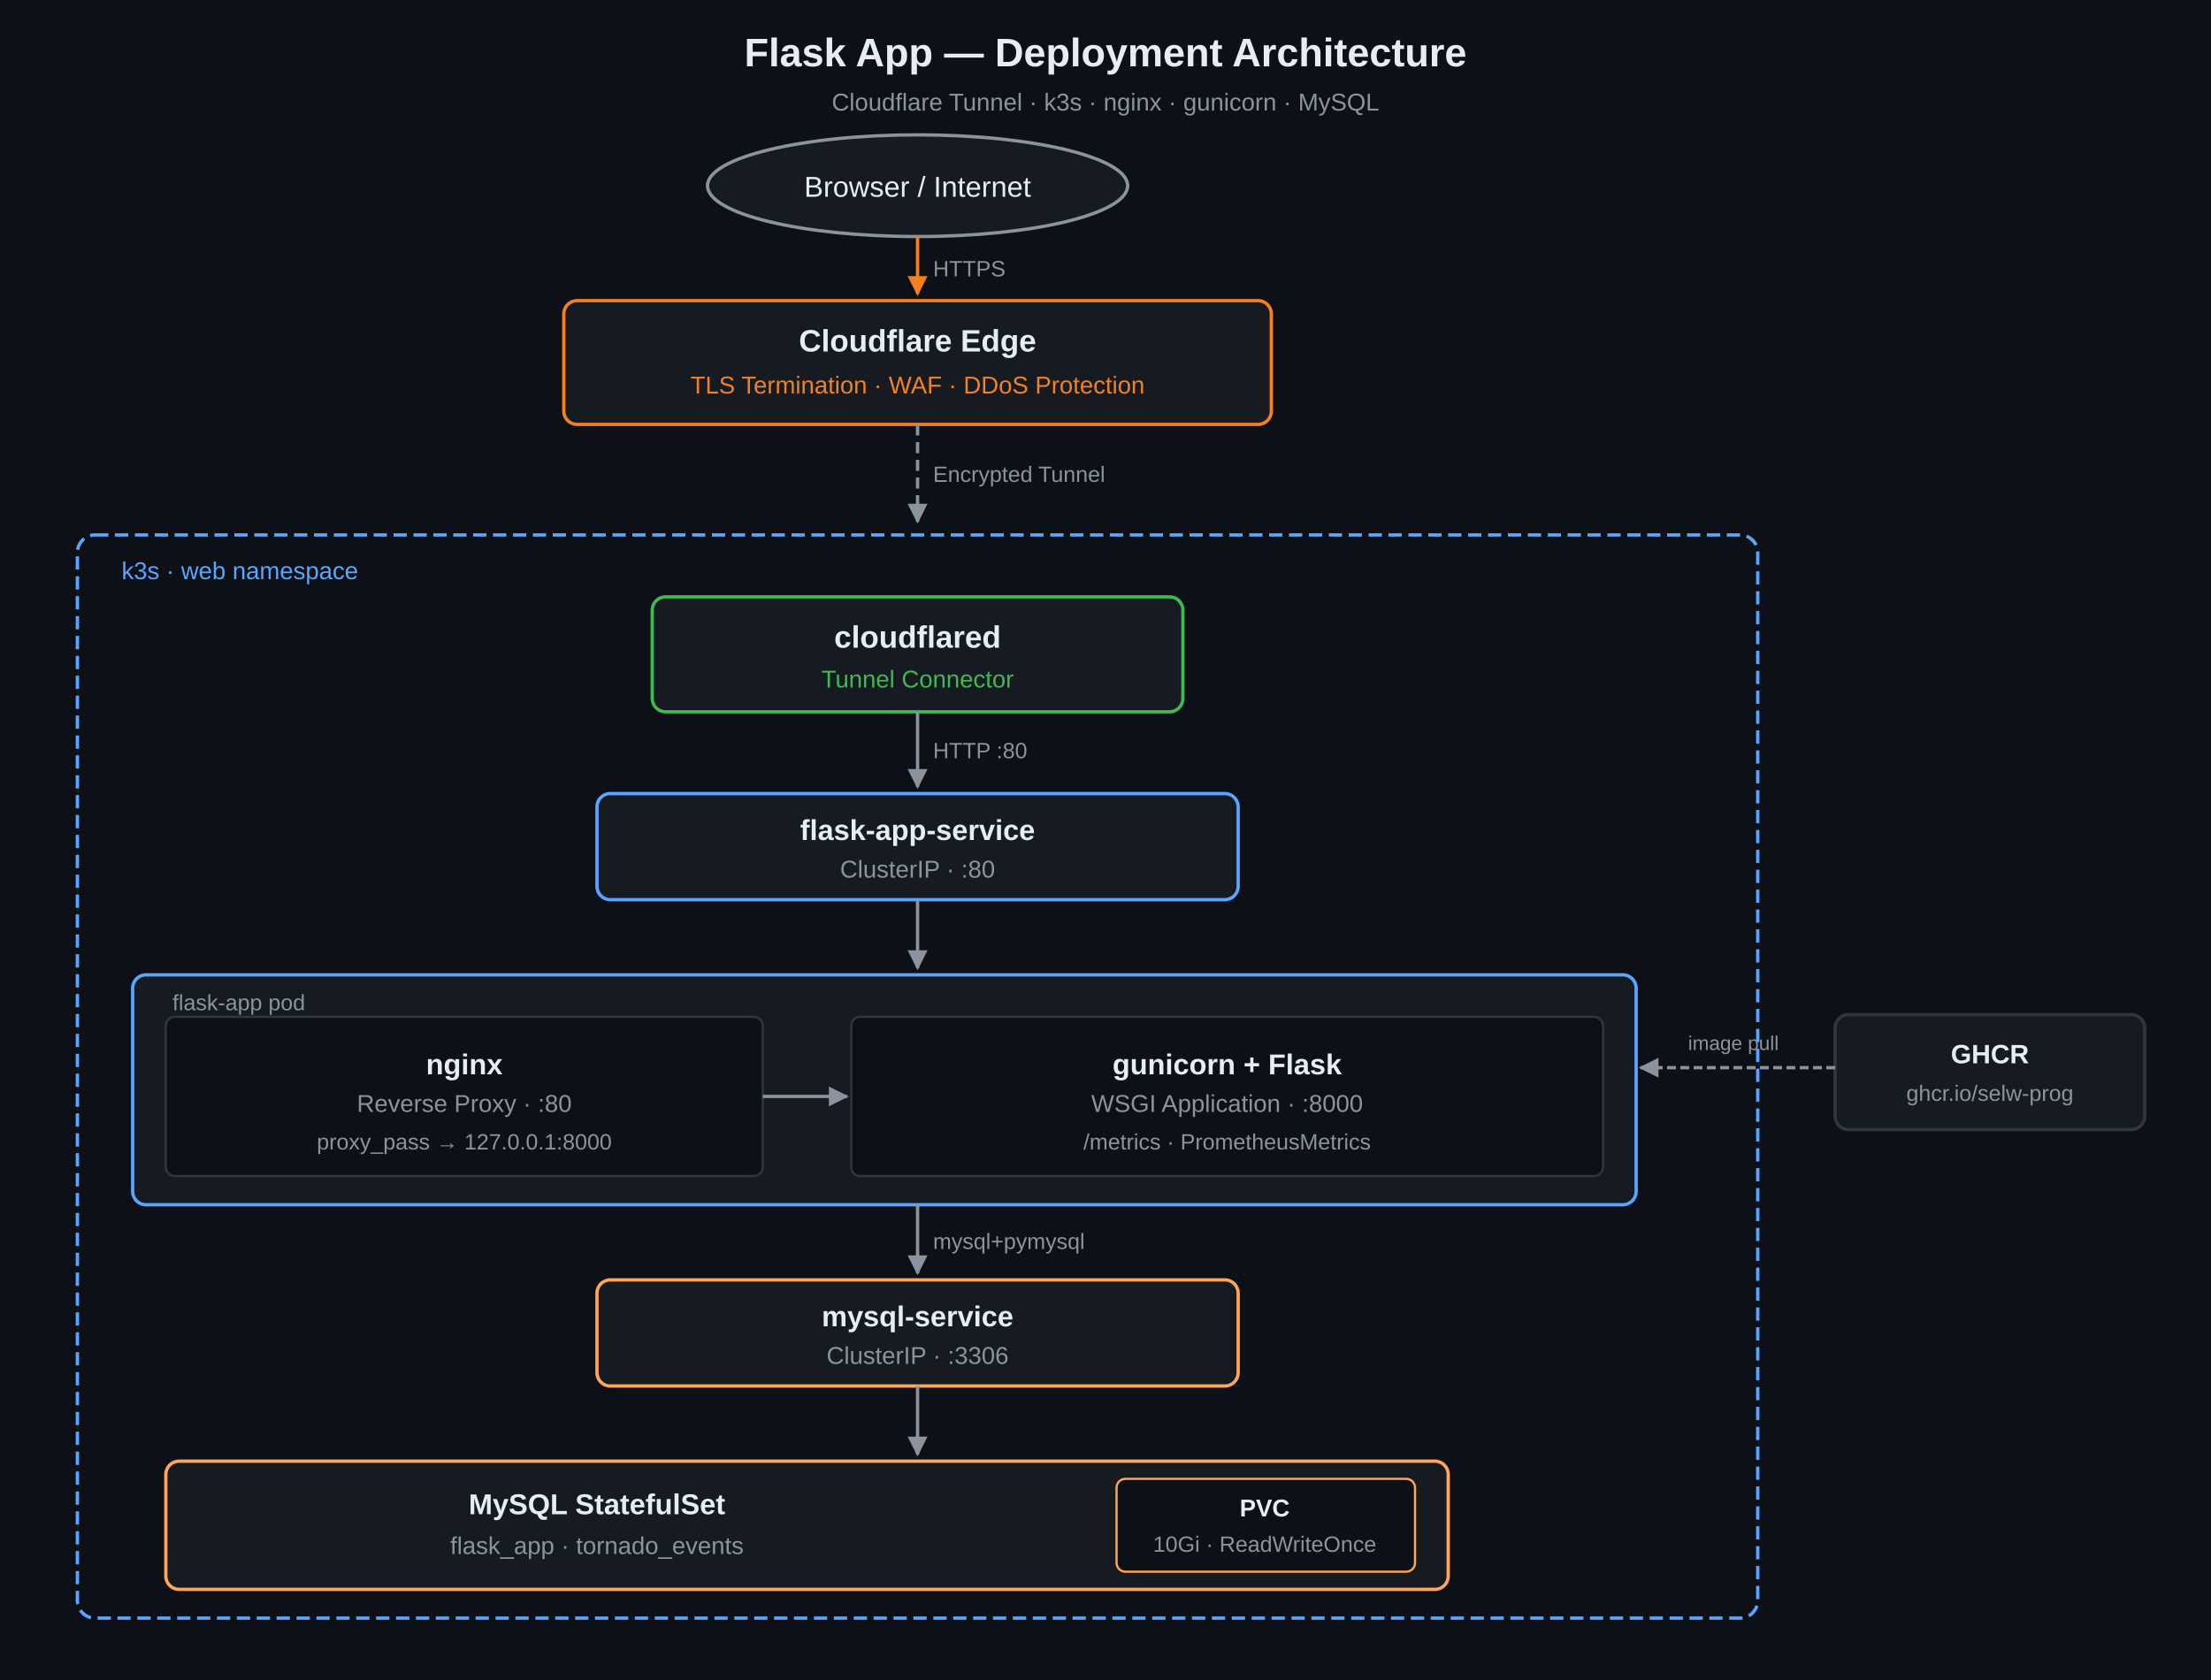
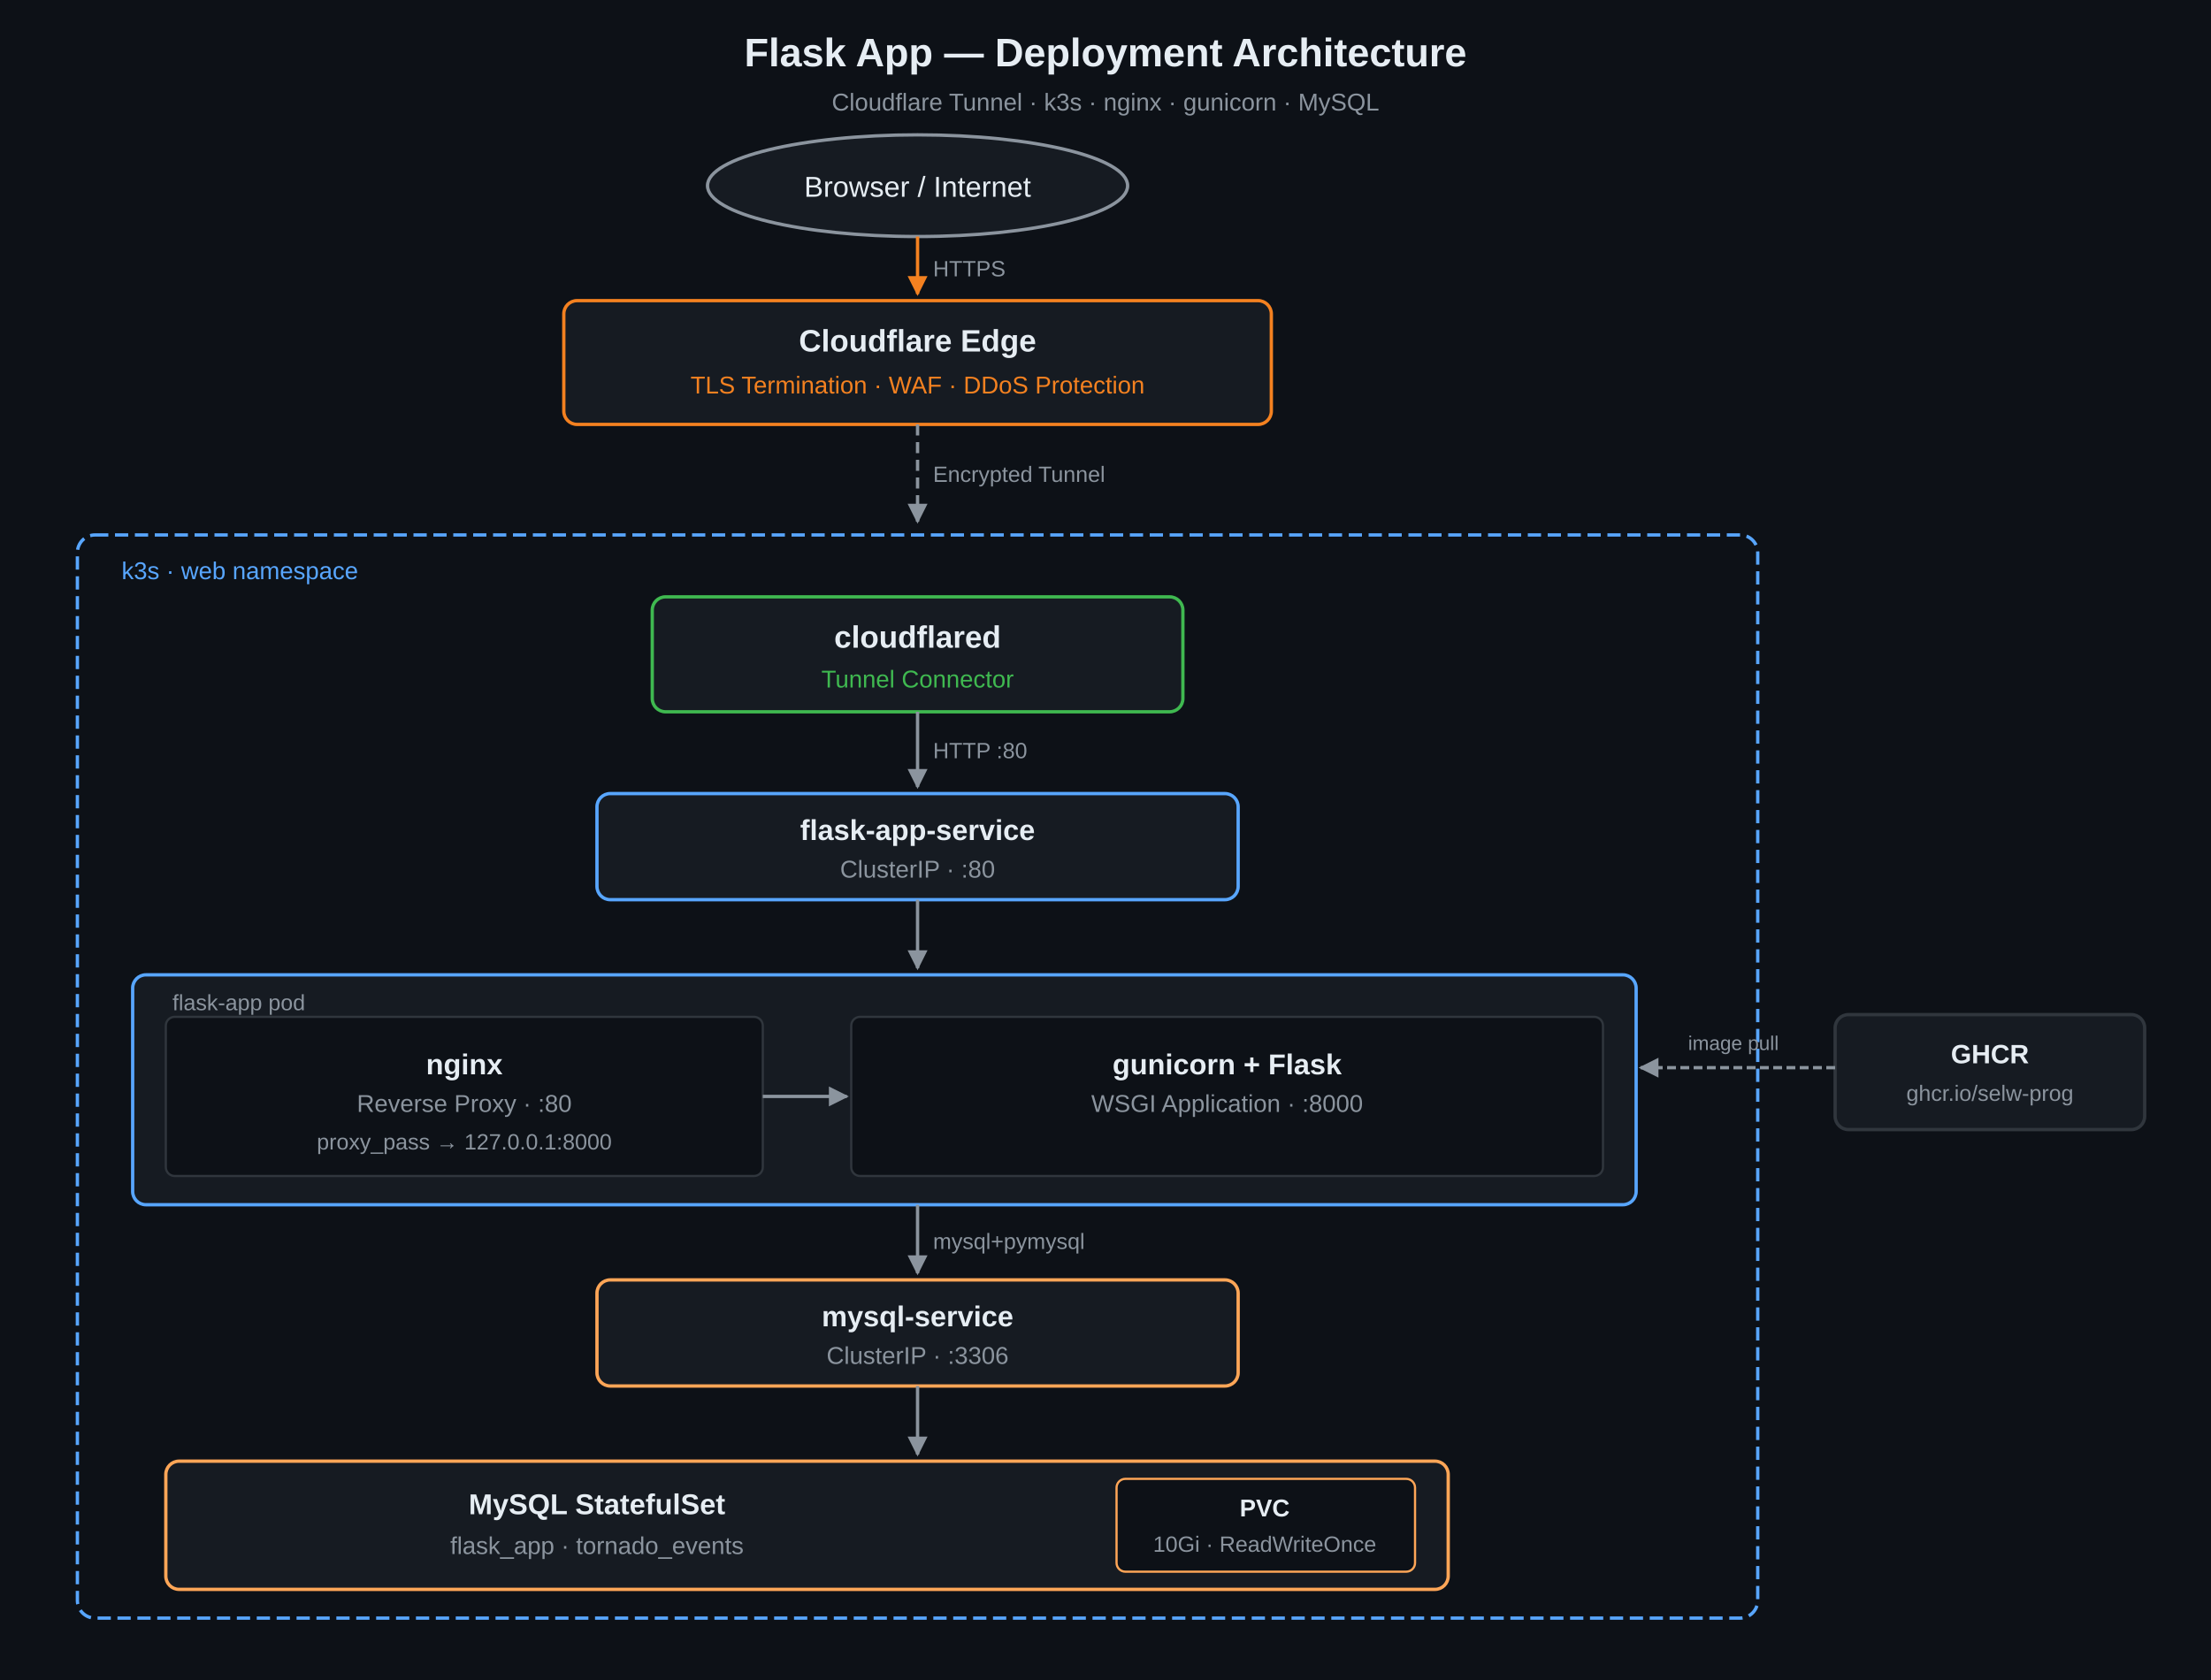
<svg xmlns="http://www.w3.org/2000/svg" viewBox="0 0 1000 760" font-family="'Segoe UI', Arial, sans-serif">
  <defs>
    <marker id="arrow" viewBox="0 0 10 10" refX="9" refY="5" markerWidth="6" markerHeight="6" orient="auto">
      <path d="M0,0 L10,5 L0,10 z" fill="#8b949e" />
    </marker>
    <marker id="arrowOrange" viewBox="0 0 10 10" refX="9" refY="5" markerWidth="6" markerHeight="6" orient="auto">
      <path d="M0,0 L10,5 L0,10 z" fill="#f48120" />
    </marker>
    <marker id="arrowBlue" viewBox="0 0 10 10" refX="9" refY="5" markerWidth="6" markerHeight="6" orient="auto">
      <path d="M0,0 L10,5 L0,10 z" fill="#58a6ff" />
    </marker>
  </defs>
  <rect x="0" y="0" width="1000" height="760" fill="#0d1117" />
  <text x="500" y="30" fill="#e6edf3" font-size="18" font-weight="600" text-anchor="middle">Flask App — Deployment Architecture</text>
  <text x="500" y="50" fill="#8b949e" font-size="11" text-anchor="middle">Cloudflare Tunnel · k3s · nginx · gunicorn · MySQL</text>
  <ellipse cx="415" cy="84" rx="95" ry="23" fill="#161b22" stroke="#8b949e" stroke-width="1.5" />
  <text x="415" y="89" fill="#e6edf3" font-size="13" text-anchor="middle">Browser / Internet</text>
  <line x1="415" y1="107" x2="415" y2="133" stroke="#f48120" stroke-width="1.5" marker-end="url(#arrowOrange)" />
  <text x="422" y="125" fill="#8b949e" font-size="10">HTTPS</text>
  <rect x="255" y="136" width="320" height="56" rx="6" fill="#161b22" stroke="#f48120" stroke-width="1.5" />
  <text x="415" y="159" fill="#e6edf3" font-size="14" font-weight="600" text-anchor="middle">Cloudflare Edge</text>
  <text x="415" y="178" fill="#f48120" font-size="11" text-anchor="middle">TLS Termination · WAF · DDoS Protection</text>
  <line x1="415" y1="192" x2="415" y2="236" stroke="#8b949e" stroke-width="1.5" stroke-dasharray="5,3" marker-end="url(#arrow)" />
  <text x="422" y="218" fill="#8b949e" font-size="10">Encrypted Tunnel</text>
  <rect x="35" y="242" width="760" height="490" rx="8" fill="none" stroke="#58a6ff" stroke-width="1.5" stroke-dasharray="6,3" />
  <text x="55" y="262" fill="#58a6ff" font-size="11">k3s · web namespace</text>
  <rect x="295" y="270" width="240" height="52" rx="6" fill="#161b22" stroke="#3fb950" stroke-width="1.5" />
  <text x="415" y="293" fill="#e6edf3" font-size="14" font-weight="600" text-anchor="middle">cloudflared</text>
  <text x="415" y="311" fill="#3fb950" font-size="11" text-anchor="middle">Tunnel Connector</text>
  <line x1="415" y1="322" x2="415" y2="356" stroke="#8b949e" stroke-width="1.5" marker-end="url(#arrow)" />
  <text x="422" y="343" fill="#8b949e" font-size="10">HTTP :80</text>
  <rect x="270" y="359" width="290" height="48" rx="6" fill="#161b22" stroke="#58a6ff" stroke-width="1.5" />
  <text x="415" y="380" fill="#e6edf3" font-size="13" font-weight="600" text-anchor="middle">flask-app-service</text>
  <text x="415" y="397" fill="#8b949e" font-size="11" text-anchor="middle">ClusterIP · :80</text>
  <line x1="415" y1="407" x2="415" y2="438" stroke="#8b949e" stroke-width="1.5" marker-end="url(#arrow)" />
  <rect x="60" y="441" width="680" height="104" rx="6" fill="#161b22" stroke="#58a6ff" stroke-width="1.5" />
  <text x="78" y="457" fill="#8b949e" font-size="10">flask-app pod</text>
  <rect x="75" y="460" width="270" height="72" rx="4" fill="#0d1117" stroke="#30363d" stroke-width="1" />
  <text x="210" y="486" fill="#e6edf3" font-size="13" font-weight="600" text-anchor="middle">nginx</text>
  <text x="210" y="503" fill="#8b949e" font-size="11" text-anchor="middle">Reverse Proxy · :80</text>
  <text x="210" y="520" fill="#8b949e" font-size="10" text-anchor="middle">proxy_pass → 127.0.0.1:8000</text>
  <line x1="345" y1="496" x2="383" y2="496" stroke="#8b949e" stroke-width="1.5" marker-end="url(#arrow)" />
  <rect x="385" y="460" width="340" height="72" rx="4" fill="#0d1117" stroke="#30363d" stroke-width="1" />
  <text x="555" y="486" fill="#e6edf3" font-size="13" font-weight="600" text-anchor="middle">gunicorn + Flask</text>
  <text x="555" y="503" fill="#8b949e" font-size="11" text-anchor="middle">WSGI Application · :8000</text>
-   <text x="555" y="520" fill="#8b949e" font-size="10" text-anchor="middle">/metrics · PrometheusMetrics</text>
  <line x1="415" y1="545" x2="415" y2="576" stroke="#8b949e" stroke-width="1.5" marker-end="url(#arrow)" />
  <text x="422" y="565" fill="#8b949e" font-size="10">mysql+pymysql</text>
  <rect x="270" y="579" width="290" height="48" rx="6" fill="#161b22" stroke="#ffa657" stroke-width="1.5" />
  <text x="415" y="600" fill="#e6edf3" font-size="13" font-weight="600" text-anchor="middle">mysql-service</text>
  <text x="415" y="617" fill="#8b949e" font-size="11" text-anchor="middle">ClusterIP · :3306</text>
  <line x1="415" y1="627" x2="415" y2="658" stroke="#8b949e" stroke-width="1.5" marker-end="url(#arrow)" />
  <rect x="75" y="661" width="580" height="58" rx="6" fill="#161b22" stroke="#ffa657" stroke-width="1.5" />
  <text x="270" y="685" fill="#e6edf3" font-size="13" font-weight="600" text-anchor="middle">MySQL StatefulSet</text>
  <text x="270" y="703" fill="#8b949e" font-size="11" text-anchor="middle">flask_app · tornado_events</text>
  <rect x="505" y="669" width="135" height="42" rx="4" fill="#0d1117" stroke="#ffa657" stroke-width="1" />
  <text x="572" y="686" fill="#e6edf3" font-size="11" font-weight="600" text-anchor="middle">PVC</text>
  <text x="572" y="702" fill="#8b949e" font-size="10" text-anchor="middle">10Gi · ReadWriteOnce</text>
  <rect x="830" y="459" width="140" height="52" rx="6" fill="#161b22" stroke="#30363d" stroke-width="1.5" />
  <text x="900" y="481" fill="#e6edf3" font-size="12" font-weight="600" text-anchor="middle">GHCR</text>
  <text x="900" y="498" fill="#8b949e" font-size="10" text-anchor="middle">ghcr.io/selw-prog</text>
  <line x1="830" y1="483" x2="742" y2="483" stroke="#8b949e" stroke-width="1.5" stroke-dasharray="4,2" marker-end="url(#arrow)" />
  <text x="784" y="475" fill="#8b949e" font-size="9" text-anchor="middle">image pull</text>
</svg>
